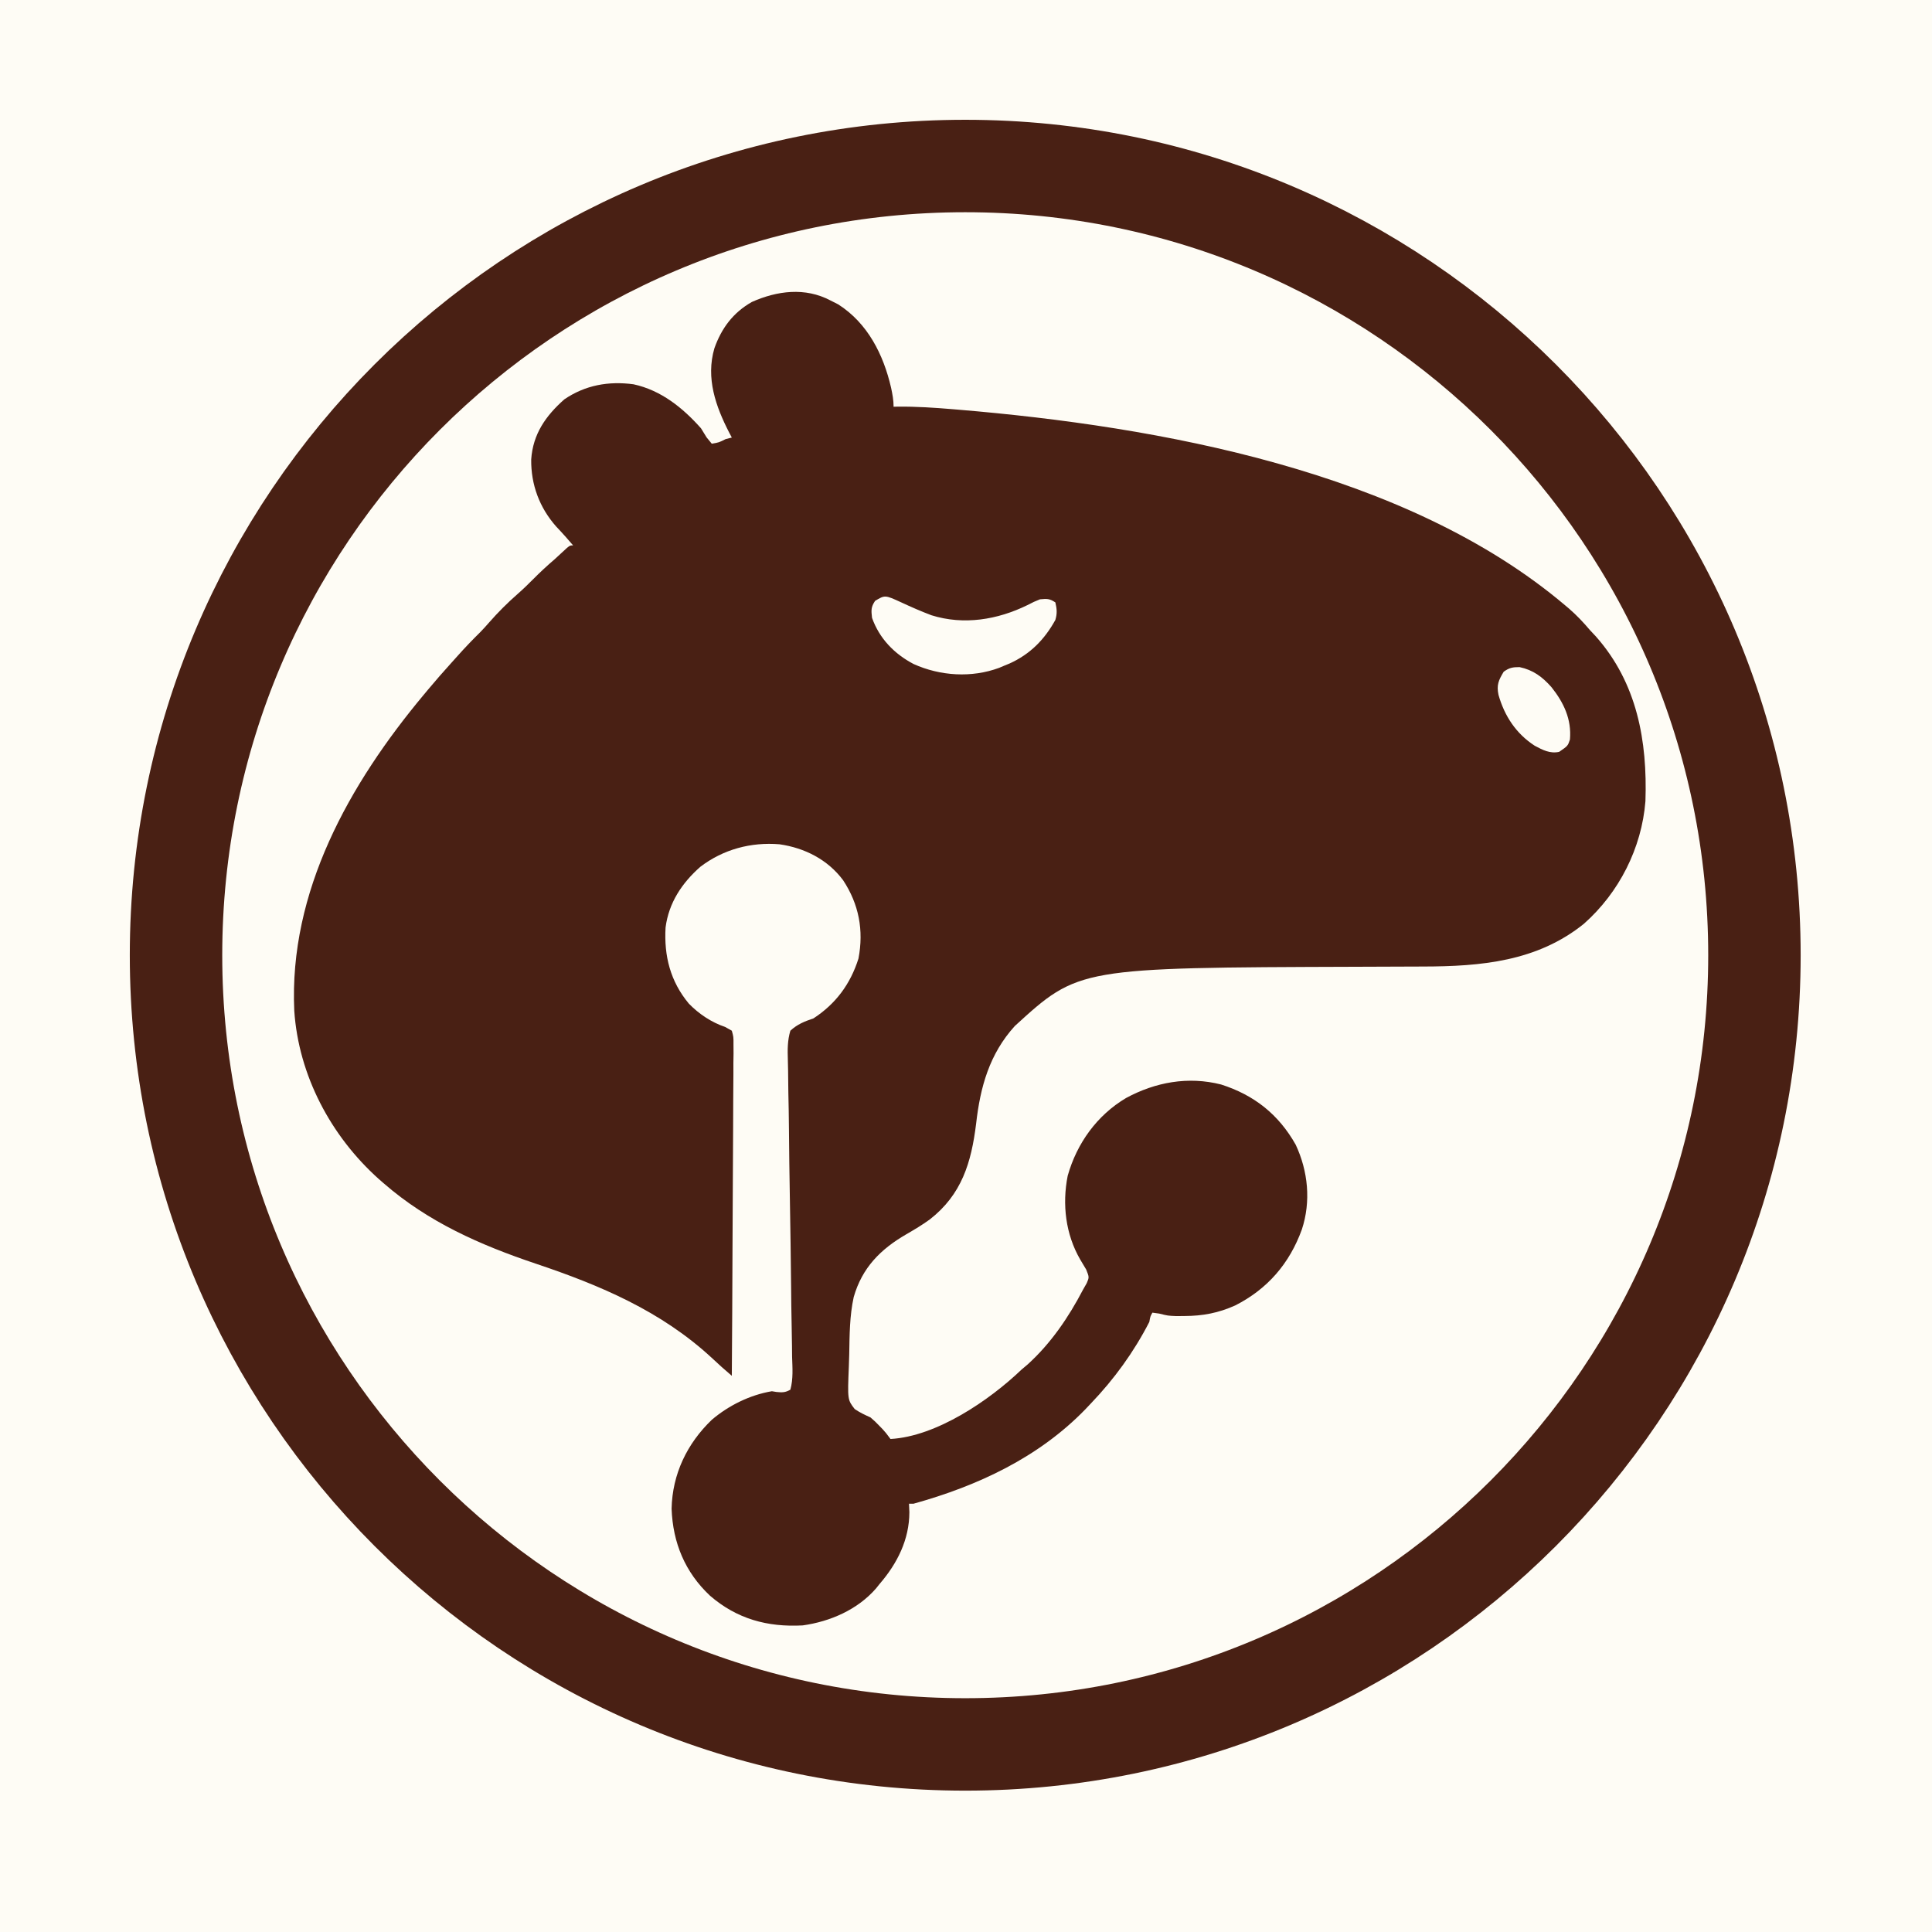
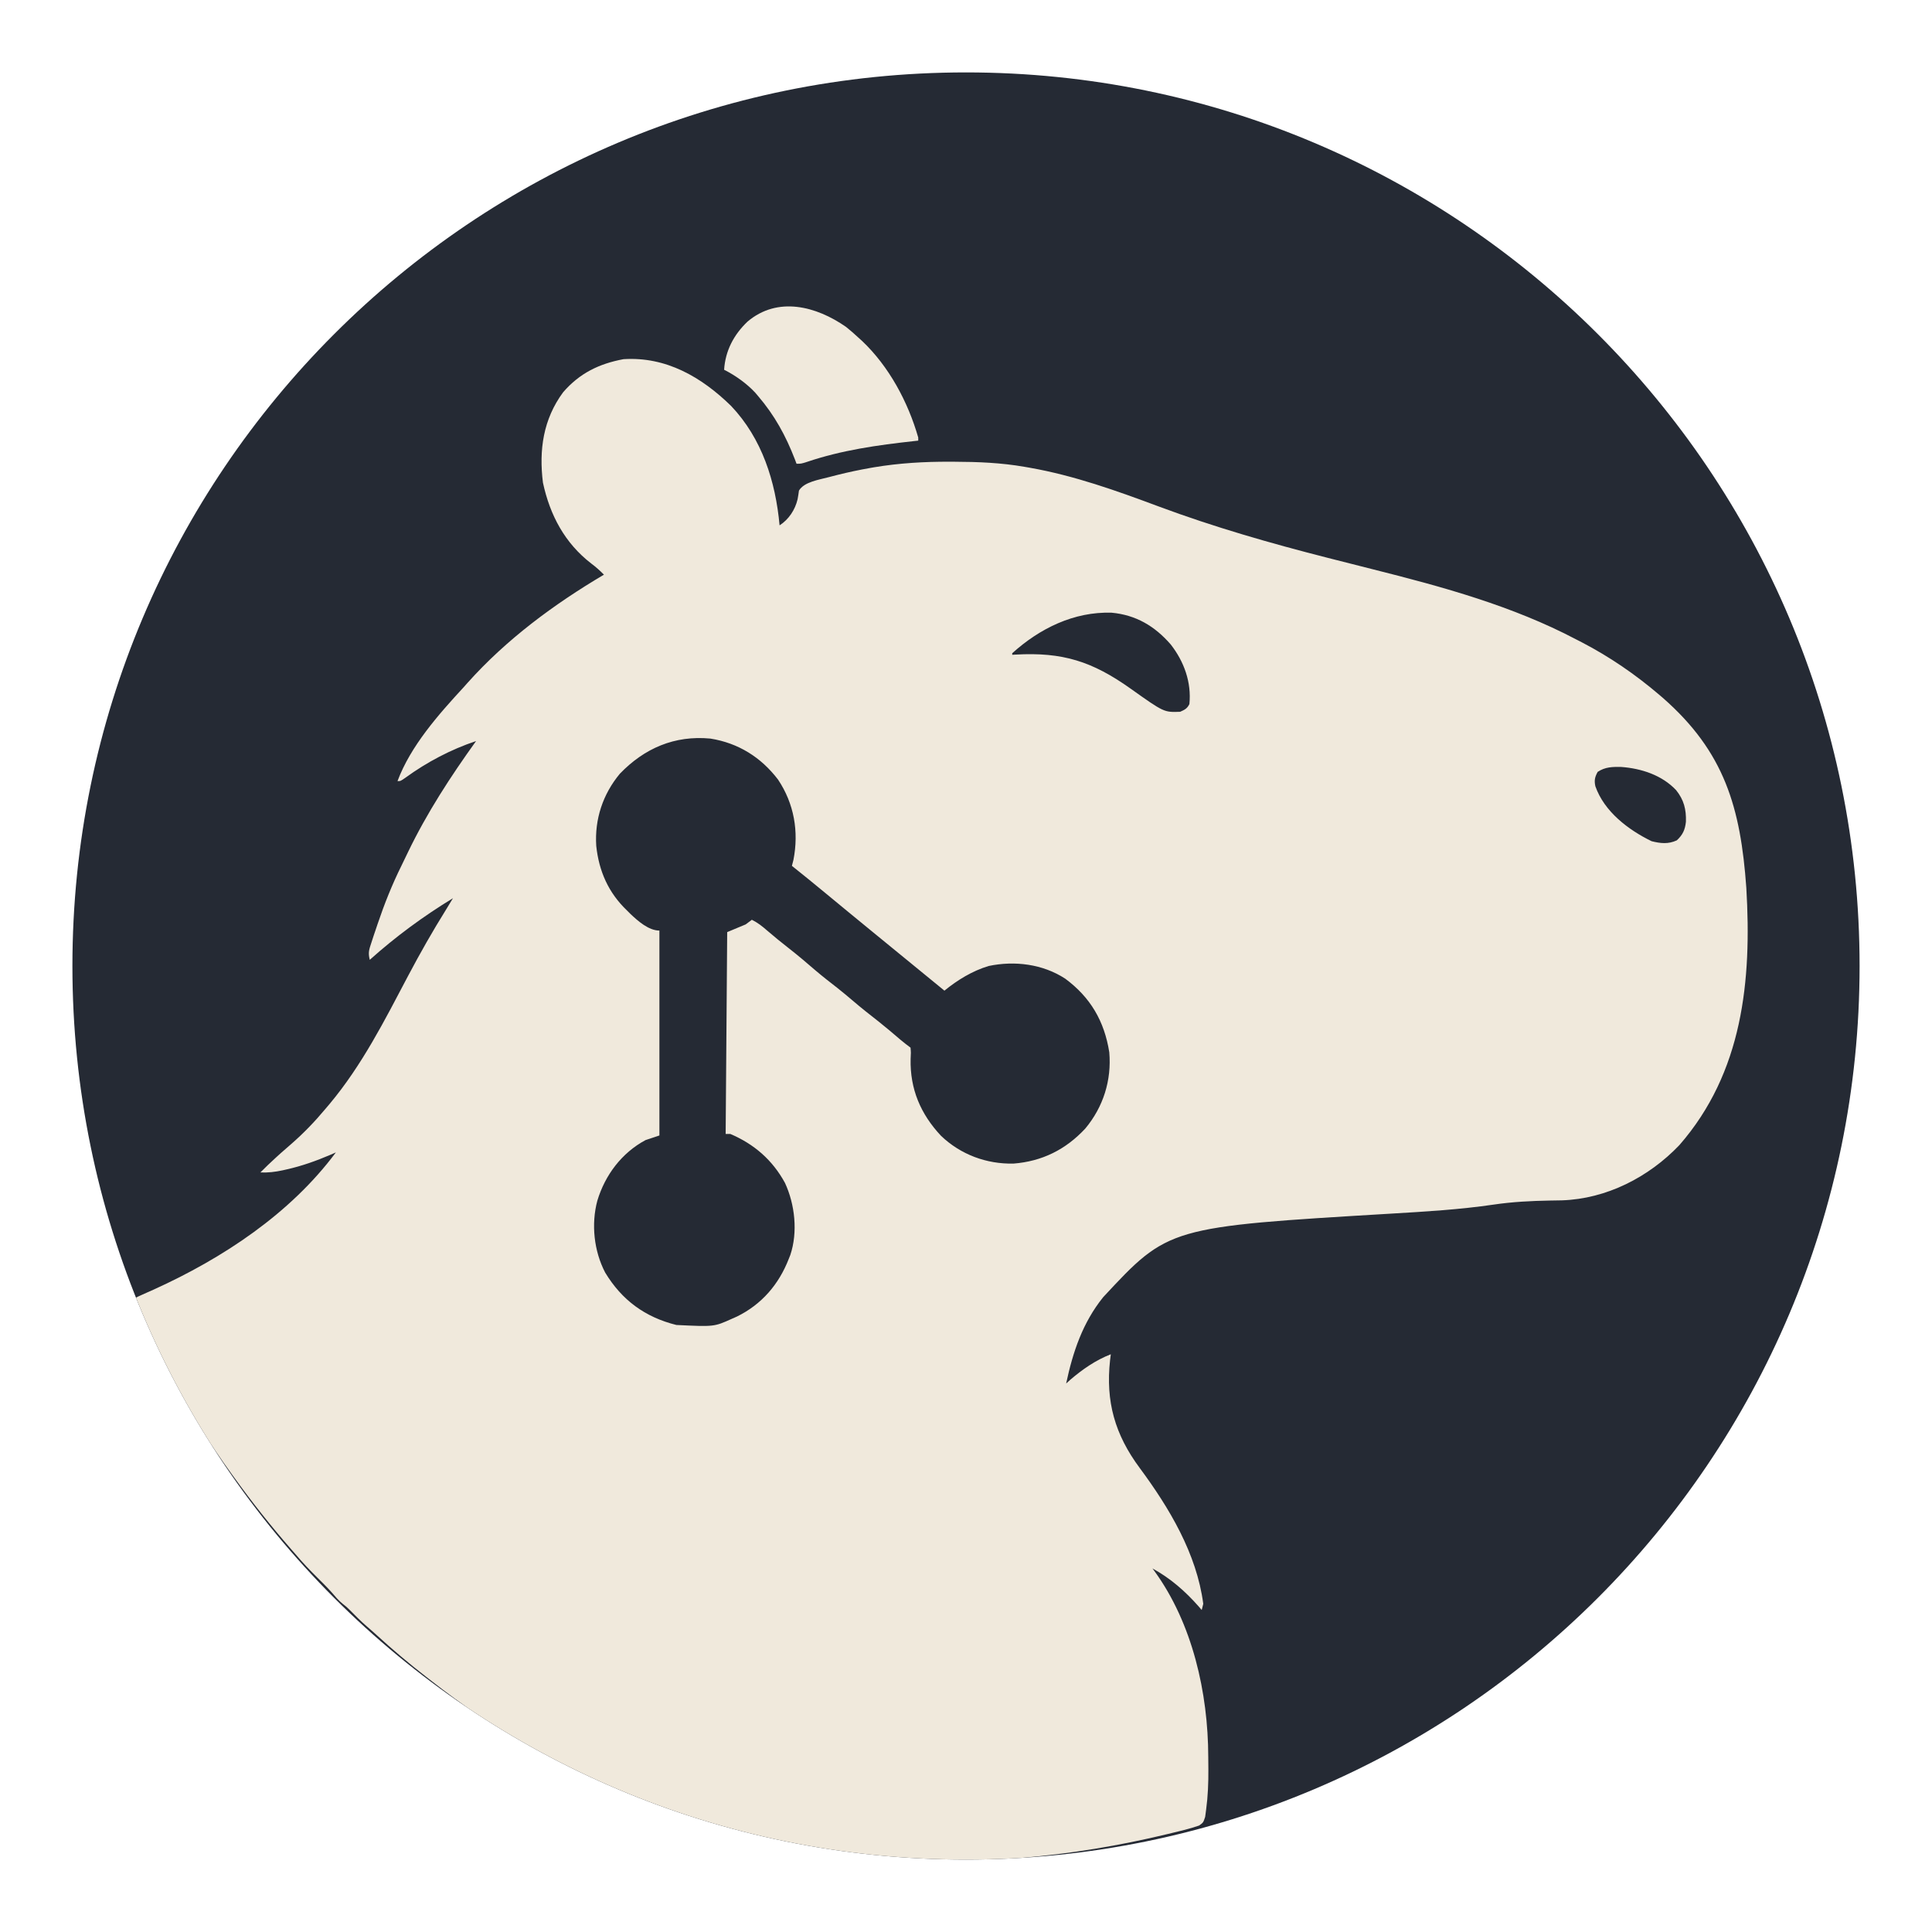
<svg xmlns="http://www.w3.org/2000/svg" viewBox="0 0 1254 1254" width="1254" height="1254" role="img" aria-labelledby="gitybara-title">
-   <rect width="1254" height="1254" fill="#fefcf5" />
-   <circle cx="626.5" cy="620.0" r="512.25" fill="none" stroke="#492014" stroke-width="60" />
-   <g fill="#492014" fill-rule="evenodd">
-     <path d="M0 0 C1.67 0.85 3.34 1.69 5.06 2.56 C24.21 14.78 34.44 35.2 39.38 56.69 C40.28 60.94 41 64.65 41 69 C41.89 68.98 42.79 68.96 43.7 68.94 C55.74 68.81 67.64 69.62 79.62 70.62 C80.69 70.71 81.75 70.8 82.84 70.89 C213.19 81.8 374.03 110.75 477 198 C477.4 198.34 477.4 198.34 479.43 200.05 C484.41 204.37 488.74 208.97 493 214 C494.26 215.34 495.52 216.68 496.81 218.06 C523.64 248.36 530.31 285.97 529 325 C526.58 355.49 511.92 384.34 489.07 404.59 C458.73 429.08 422.18 432.27 384.74 432.34 C380.15 432.34 375.55 432.36 370.95 432.39 C361.16 432.44 351.36 432.47 341.56 432.5 C161.15 433.08 161.15 433.08 119.69 470.94 C103.21 489.09 97.24 510.54 94.56 534.44 C91.43 559.64 85.24 580.33 64.5 596.5 C59.64 600.03 54.57 603.06 49.38 606.06 C32.53 615.79 20.59 627.8 15.12 646.88 C12.44 659.12 12.43 671.55 12.21 684.03 C12.15 686.64 12.07 689.24 11.96 691.83 C11.09 713.53 11.09 713.53 15.76 719.57 C19.09 721.84 22.33 723.36 26 725 C29.09 727.7 29.09 727.7 31.62 730.31 C32.4 731.11 33.18 731.91 33.98 732.74 C36 735 36 735 39 739 C68.84 737.34 103.07 714.01 124 694 C124.66 693.44 124.66 693.44 128 690.62 C143.11 676.93 154.61 660.01 164 642 C164.78 640.63 165.56 639.26 166.37 637.85 C168 634 168 634 166 629 C164.73 626.82 163.44 624.66 162.12 622.5 C152.66 606.16 150.33 586.72 154 568.19 C159.93 547.1 173.01 528.9 191.88 517.69 C210.97 507.36 232.2 503.48 253.57 508.91 C275.04 515.76 290.92 528.34 302 548 C310.06 565.22 311.99 584.82 306 603 C297.98 625.13 283.73 641.65 262.76 652.31 C251.85 657.22 241.68 659.14 229.75 659.19 C227.97 659.2 226.19 659.22 224.36 659.23 C219 659 219 659 213.45 657.61 C211.98 657.41 210.51 657.21 209 657 C207.63 659.4 207.63 659.4 207 663 C196.94 682.58 184.21 700.12 169 716 C168.43 716.6 168.43 716.6 165.57 719.63 C135.1 751.06 95.67 769.4 54 781 C53.01 781 52.02 781 51 781 C51.08 782.84 51.16 784.67 51.25 786.56 C51.19 804.34 43.39 819.78 32 833 C31.22 833.98 30.43 834.96 29.62 835.97 C17.66 849.77 -0.16 857.51 -18 860 C-40.9 861.23 -60.73 855.8 -78.19 840.69 C-94.36 825.49 -102.29 806.39 -103.09 784.26 C-102.6 761.75 -93.05 741.95 -76.95 726.5 C-65.96 717.19 -52.23 710.41 -38 708 C-37.04 708.16 -36.07 708.31 -35.08 708.48 C-31.31 708.85 -29.31 708.9 -26 707 C-24.06 700 -24.65 692.82 -24.88 685.62 C-24.9 683.34 -24.93 681.06 -24.94 678.78 C-24.99 673.85 -25.08 668.92 -25.19 663.99 C-25.37 656.19 -25.45 648.4 -25.51 640.6 C-25.7 621.24 -26 601.87 -26.33 582.5 C-26.59 567.47 -26.81 552.43 -26.92 537.4 C-26.99 529.65 -27.12 521.9 -27.31 514.15 C-27.41 509.33 -27.45 504.5 -27.48 499.68 C-27.5 497.44 -27.55 495.2 -27.63 492.97 C-27.85 486.39 -27.9 480.33 -26 474 C-21.45 469.79 -16.8 467.96 -11 466 C3.48 456.55 13 443.71 18.21 427.15 C21.72 408.72 18.46 391.83 8.22 376.3 C-1.78 362.92 -16.65 355.37 -33 353 C-51.53 351.45 -69.55 356.26 -84.43 367.61 C-96.37 378.13 -104.92 390.95 -107 407 C-108.07 425.41 -103.94 441.96 -91.88 456.44 C-85.35 463.13 -77.2 468.59 -68.34 471.56 C-66.91 472.37 -65.48 473.17 -64 474 C-62.89 477.99 -62.89 477.99 -62.92 482.98 C-62.91 484.88 -62.89 486.77 -62.88 488.71 C-62.91 490.81 -62.94 492.92 -62.98 495.02 C-62.98 497.22 -62.98 499.43 -62.97 501.64 C-62.97 507.64 -63.02 513.64 -63.09 519.64 C-63.14 525.91 -63.15 532.17 -63.16 538.44 C-63.19 550.31 -63.26 562.18 -63.35 574.05 C-63.45 587.57 -63.5 601.08 -63.55 614.6 C-63.64 642.4 -63.8 670.2 -64 698 C-68.46 694.2 -72.81 690.34 -77.06 686.31 C-109.84 656 -149.44 639.23 -191.18 625.23 C-227.25 613.09 -261 598.27 -290 573 C-291.04 572.1 -292.07 571.2 -293.14 570.27 C-324.26 542.39 -345.19 503 -348 461 C-351.54 383.61 -312.29 313.87 -264 256 C-263.03 254.83 -262.06 253.67 -261.05 252.46 C-256.2 246.68 -251.26 240.98 -246.18 235.39 C-244.7 233.78 -243.24 232.15 -241.79 230.51 C-237.14 225.27 -232.32 220.29 -227.33 215.36 C-225.33 213.34 -223.44 211.21 -221.56 209.06 C-215.79 202.48 -209.65 196.32 -203.06 190.56 C-199.55 187.48 -196.28 184.32 -193 181 C-188.49 176.45 -183.87 172.16 -179 168 C-176.36 165.58 -173.73 163.16 -171.1 160.72 C-169 159 -169 159 -167 159 C-167.99 157.87 -168.98 156.73 -170 155.56 C-170.64 154.83 -171.28 154.09 -171.94 153.33 C-173.91 151.1 -175.96 148.92 -178 146.75 C-188.84 134.5 -194.4 119.57 -194.21 103.22 C-193.11 86.72 -184.73 74.83 -172.69 64.19 C-159.1 54.95 -144.01 52.26 -127.79 54.43 C-109.98 58.29 -95.86 69.65 -84 83 C-82.76 84.94 -81.55 86.9 -80.38 88.88 C-79.26 90.24 -78.15 91.6 -77 93 C-72.31 92.19 -72.31 92.19 -68 90 C-66.68 89.67 -65.36 89.34 -64 89 C-64.53 88 -65.06 86.99 -65.61 85.96 C-74.47 68.79 -80.97 50.44 -75.31 31.06 C-70.71 18.03 -63.14 7.89 -51 1 C-34.6 -6.31 -16.4 -8.66 0 0 Z M29 195 C26.26 199.11 26.46 201.07 27 206 C31.76 219.45 41.51 229.45 54 236 C71.25 243.79 91.67 245.1 109.53 238.47 C110.1 238.23 110.1 238.23 113 237 C114.06 236.57 115.12 236.13 116.22 235.68 C129.65 229.61 138.94 220.16 146 207.38 C147.25 203.17 147.01 200.25 146 196 C142.21 193.47 140.51 193.58 136 194 C132.05 195.61 132.05 195.61 127.88 197.75 C108.51 207.25 86.58 210.93 65.56 204.34 C58.91 201.84 52.44 198.99 46 196 C35.42 191.15 35.42 191.15 29 195 Z M437 241 C433.67 246.54 432.29 249.59 433.62 255.99 C437.5 269.71 445.05 281.21 457.13 289.03 C462.3 291.78 467.05 294.31 473 293 C478.62 289.15 478.62 289.15 480 285 C481.14 271.86 476 261.07 468 251 C462.07 244.31 456.17 239.89 447.31 238 C442.76 238 440.67 238.38 437 241 Z " transform="translate(539,195)" />
+   <defs>
+     <clipPath id="gitybara-circle">
+       <circle cx="627" cy="627" r="580" />
+     </clipPath>
+   </defs>
+   <g clip-path="url(#gitybara-circle)">
+     <circle cx="627" cy="627" r="580" fill="#252a34" />
+     <g fill="#f0e9dc" fill-rule="evenodd">
+       <path d="M0 0 C2.73 2.18 5.32 4.45 7.88 6.83 C8.71 7.58 9.54 8.32 10.39 9.09 C27.93 25.7 40.26 48.72 46.88 71.83 C46.88 72.49 46.88 73.15 46.88 73.83 C46.45 73.88 46.45 73.88 44.23 74.12 C20.36 76.75 -2.71 79.97 -25.51 87.69 C-29.12 88.83 -29.12 88.83 -32.12 88.83 C-32.46 87.92 -32.8 87.01 -33.15 86.07 C-39.11 70.62 -46.32 57.45 -57.12 44.83 C-57.71 44.13 -58.31 43.43 -58.92 42.71 C-64.41 36.79 -71.88 31.45 -79.12 27.83 C-78.33 15.49 -72.86 5.08 -63.93 -3.42 C-44.38 -20 -19.34 -13.48 0 0 Z " transform="translate(549.12,212.17)" />
+       <path d="M0 0 C20.09 21.17 28.85 49 31.45 77.5 C37.39 73.66 41.53 67.42 43.14 60.55 C43.49 58.69 43.79 56.82 44.02 54.95 C47.33 49.26 57.21 47.86 63.33 46.22 C64.26 45.98 65.18 45.75 66.13 45.5 C67.12 45.25 68.11 44.99 69.13 44.73 C76.11 42.98 83.11 41.5 90.2 40.25 C91.04 40.1 91.89 39.95 92.76 39.8 C109.17 37.06 125.42 36.12 142.01 36.19 C142.49 36.19 142.49 36.19 144.92 36.2 C160.27 36.25 175.3 36.86 190.45 39.5 C191.57 39.7 192.7 39.89 193.86 40.09 C222.84 45.22 249.97 54.96 277.45 65.2 C313.47 78.62 350.05 89.1 387.28 98.59 C388.17 98.81 389.05 99.04 389.96 99.27 C398.96 101.57 407.97 103.85 416.97 106.12 C461.92 117.41 507.24 129.82 548.45 151.5 C549.7 152.15 550.96 152.8 552.26 153.46 C570.25 162.81 587.03 174.33 602.45 187.5 C603.19 188.14 603.94 188.78 604.71 189.43 C644.8 224.54 655.22 260.72 658.93 312.76 C662.53 373.14 656.59 432.67 615.46 479.78 C595.58 500.6 568.19 514.65 539.2 515.61 C536.65 515.66 534.09 515.7 531.54 515.74 C519.17 515.96 507.06 516.57 494.82 518.38 C472.89 521.6 450.78 522.9 428.67 524.21 C283.89 532.84 283.89 532.84 241.45 578.5 C228.12 595.1 221.83 613.99 217.45 634.5 C218.33 633.7 219.22 632.9 220.13 632.07 C228.12 625.24 236.63 619.33 246.45 615.5 C246.29 616.77 246.13 618.04 245.96 619.34 C243.01 646.2 249.09 667.63 265.24 689.37 C284.42 715.26 302.21 745.01 306.45 777.5 C306.12 778.82 305.79 780.14 305.45 781.5 C304.81 780.77 304.18 780.03 303.53 779.27 C294.74 769.29 285.14 760.91 273.45 754.5 C273.86 755.05 274.27 755.6 274.7 756.16 C299.49 790.2 309.6 835.35 309.69 876.81 C309.7 879.47 309.73 882.13 309.76 884.8 C309.82 893.64 309.49 902.36 308.3 911.13 C308.1 912.67 307.89 914.21 307.68 915.79 C306.45 919.5 306.45 919.5 303.7 921.42 C300.66 922.43 297.68 923.38 294.58 924.15 C293.46 924.43 292.34 924.71 291.18 925 C289.99 925.29 288.8 925.58 287.57 925.88 C286.32 926.18 285.07 926.49 283.78 926.81 C252.06 934.49 219.99 939.81 187.45 942.5 C186.89 942.55 186.89 942.55 184.06 942.79 C170.25 943.82 156.41 943.75 142.57 943.75 C141.24 943.75 139.9 943.76 138.52 943.76 C118 943.75 97.83 943.1 77.45 940.5 C76.3 940.37 75.16 940.24 73.98 940.1 C-24.03 928.56 -117.12 888.27 -194.55 827.5 C-195.13 827.06 -195.13 827.06 -198.01 824.82 C-209.07 816.22 -219.75 807.25 -230.07 797.77 C-232.24 795.79 -234.45 793.86 -236.68 791.94 C-240.49 788.64 -243.99 785.08 -247.53 781.5 C-249.55 779.5 -249.55 779.5 -252.18 777.44 C-254.89 775.23 -257.01 772.69 -259.27 770.04 C-262.24 766.74 -265.4 763.63 -268.55 760.5 C-273.44 755.66 -278.12 750.75 -282.55 745.5 C-283.49 744.43 -284.43 743.36 -285.4 742.25 C-298.56 727.21 -310.87 711.71 -322.55 695.5 C-322.81 695.15 -322.81 695.15 -324.1 693.38 C-338.47 673.5 -351.46 652.83 -363.55 631.5 C-363.8 631.07 -363.8 631.07 -365.05 628.88 C-372.12 616.47 -378.43 603.77 -384.45 590.82 C-385.38 588.86 -386.4 586.94 -387.43 585.03 C-388.55 582.5 -388.55 582.5 -387.55 579.5 C-385.19 578.14 -385.19 578.14 -382.04 576.75 C-380.88 576.23 -379.72 575.71 -378.53 575.18 C-377.9 574.9 -377.9 574.9 -374.74 573.5 C-329.99 553.2 -286.19 524.35 -256.55 484.5 C-257.74 485.02 -258.93 485.54 -260.16 486.08 C-269.41 490.01 -278.55 493.29 -288.37 495.5 C-289.28 495.71 -290.19 495.92 -291.13 496.13 C-296.01 497.17 -300.57 497.72 -305.55 497.5 C-302.2 494.11 -298.78 490.83 -295.24 487.63 C-294.28 486.75 -293.31 485.88 -292.32 484.98 C-290.08 482.98 -287.83 481.01 -285.55 479.07 C-277.63 472.17 -270.28 464.57 -263.55 456.5 C-262.6 455.38 -261.64 454.25 -260.66 453.09 C-239.57 427.89 -224.9 398.81 -209.65 369.88 C-201.89 355.2 -193.75 340.86 -184.96 326.77 C-183.47 324.36 -182.01 321.94 -180.55 319.5 C-199.84 331.27 -217.72 344.42 -234.55 359.5 C-235.76 354.69 -234.95 352.76 -233.41 348.08 C-232.93 346.59 -232.44 345.1 -231.94 343.57 C-231.39 341.96 -230.85 340.36 -230.3 338.75 C-230.03 337.94 -229.76 337.13 -229.48 336.29 C-225.07 323.25 -220.07 310.65 -213.94 298.31 C-212.51 295.41 -211.12 292.5 -209.73 289.59 C-197.42 264.05 -182.07 240.49 -165.55 217.5 C-181.85 222.93 -197.47 231.17 -211.36 241.27 C-214.55 243.5 -214.55 243.5 -216.55 243.5 C-208.02 220.62 -189.92 200.26 -173.55 182.5 C-172.75 181.6 -171.95 180.69 -171.12 179.76 C-145.91 151.54 -115.02 128.69 -82.55 109.5 C-85.18 106.84 -87.8 104.48 -90.8 102.25 C-108 88.98 -117.59 70.87 -122.14 49.79 C-124.81 28.59 -121.98 8.62 -109.04 -8.9 C-98.36 -21.26 -85.72 -27.41 -69.87 -30.37 C-42.2 -32.17 -19.17 -18.73 0 0 Z M182.45 160.5 C182.45 160.83 182.45 161.16 182.45 161.5 C183.13 161.46 183.82 161.42 184.53 161.38 C215.1 159.65 234.42 165.75 259.51 183.63 C280.97 198.88 280.97 198.88 291.45 198.5 C294.44 197.16 295.97 196.45 297.45 193.5 C298.87 179.39 294 165.89 285.34 154.81 C275.03 142.92 262.78 135.64 246.94 134.18 C222.5 133.43 200.29 144.38 182.45 160.5 Z M-72.2 238.68 C-83.29 251.99 -88.65 268.28 -87.55 285.5 C-85.81 302.01 -79.61 316 -67.55 327.5 C-66.82 328.23 -66.09 328.96 -65.34 329.71 C-60.53 334.27 -53.52 340.5 -46.55 340.5 C-46.55 384.39 -46.55 428.28 -46.55 473.5 C-49.52 474.49 -52.49 475.48 -55.55 476.5 C-71.07 484.83 -81.82 499.21 -86.84 515.84 C-90.92 531.09 -89.05 548.5 -81.74 562.5 C-70.89 580.42 -55.88 591.42 -35.55 596.5 C-11.01 597.68 -11.01 597.68 0.45 592.5 C1.52 592.03 2.59 591.56 3.69 591.07 C19.88 583.13 30.99 570.15 37.45 553.5 C37.77 552.7 38.09 551.9 38.42 551.07 C43.39 536.26 41.43 518.22 34.94 504.27 C26.83 489.42 14.95 479.09 -0.55 472.5 C-1.54 472.5 -2.53 472.5 -3.55 472.5 C-3.22 429.27 -2.89 386.04 -2.55 341.5 C1.41 339.85 5.37 338.2 9.45 336.5 C10.11 336.01 10.11 336.01 13.45 333.5 C17.39 335.48 20 337.56 23.32 340.44 C27.93 344.39 32.59 348.22 37.38 351.94 C43.4 356.63 49.18 361.54 54.94 366.53 C59.53 370.42 64.26 374.1 69.01 377.79 C72.39 380.46 75.67 383.21 78.95 386 C84.49 390.74 90.18 395.24 95.94 399.72 C100.62 403.44 105.17 407.3 109.7 411.19 C111.89 413.04 114.16 414.79 116.45 416.5 C116.73 419.8 116.73 419.8 116.51 423.82 C116.05 443.34 122.98 459.6 136.26 473.75 C149.02 485.92 165.76 492.12 183.28 491.75 C201.87 490.29 217.18 482.65 229.88 469 C241.57 454.97 247.01 437.71 245.45 419.5 C242.27 399.34 233.23 383.81 216.82 371.7 C202.25 362.22 184.05 359.94 167.13 363.5 C156.63 366.65 146.89 372.61 138.45 379.5 C99.95 348 99.95 348 97.17 345.73 C95.42 344.3 93.66 342.86 91.91 341.43 C86.37 336.9 80.84 332.36 75.32 327.82 C74.6 327.22 73.88 326.63 73.14 326.02 C69.4 322.94 65.66 319.86 61.93 316.77 C54.48 310.63 47.02 304.5 39.45 298.5 C39.78 297.23 40.11 295.95 40.45 294.63 C44.04 276.22 40.88 258.1 30.45 242.5 C19.38 227.98 4.59 218.75 -13.5 215.88 C-36.7 213.7 -56.25 222.14 -72.2 238.68 Z M562.45 237.5 C560.59 240.87 560.13 243.05 560.95 246.83 C566.73 263.31 582.32 275.13 597.45 282.5 C603.27 283.96 608.27 284.51 613.82 281.94 C617.67 278.36 619.16 275.13 619.73 269.89 C619.99 261.92 618.44 255.69 613.38 249.38 C604.22 239.62 590.82 235.27 577.7 234.3 C572 234.2 567.36 234.26 562.45 237.5 Z " transform="translate(474.55,263.50)" />
+     </g>
  </g>
</svg>
